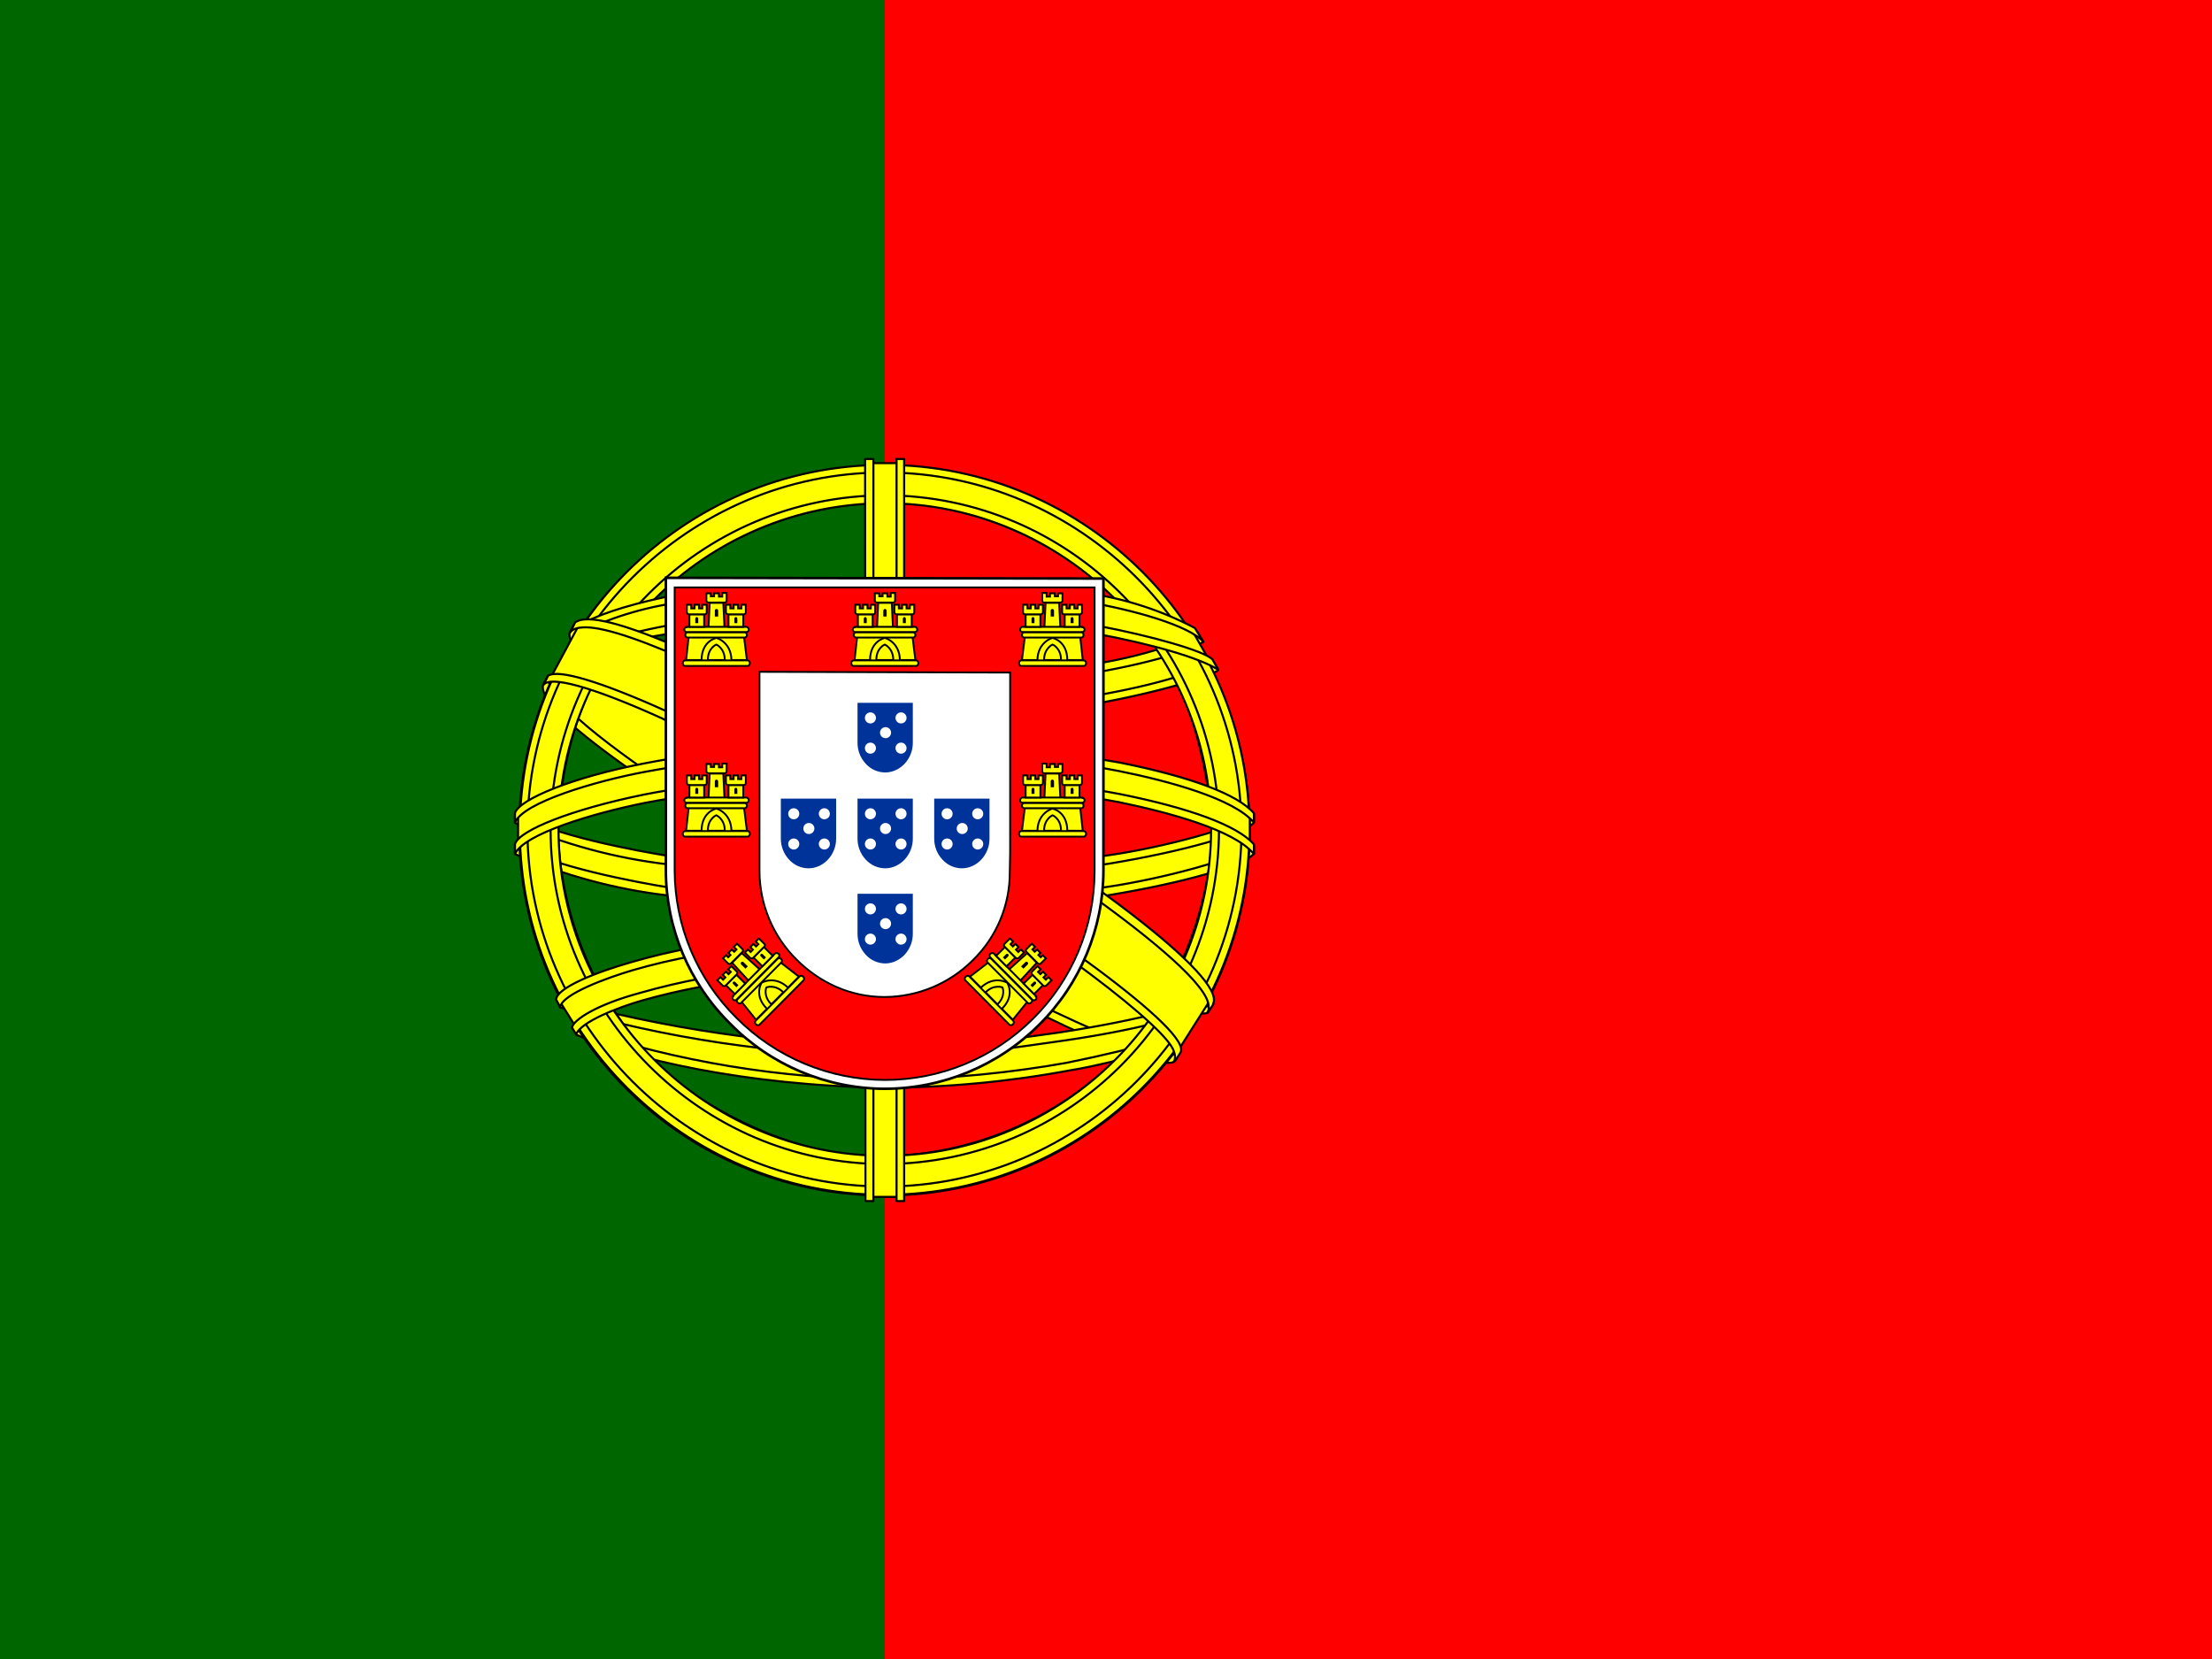
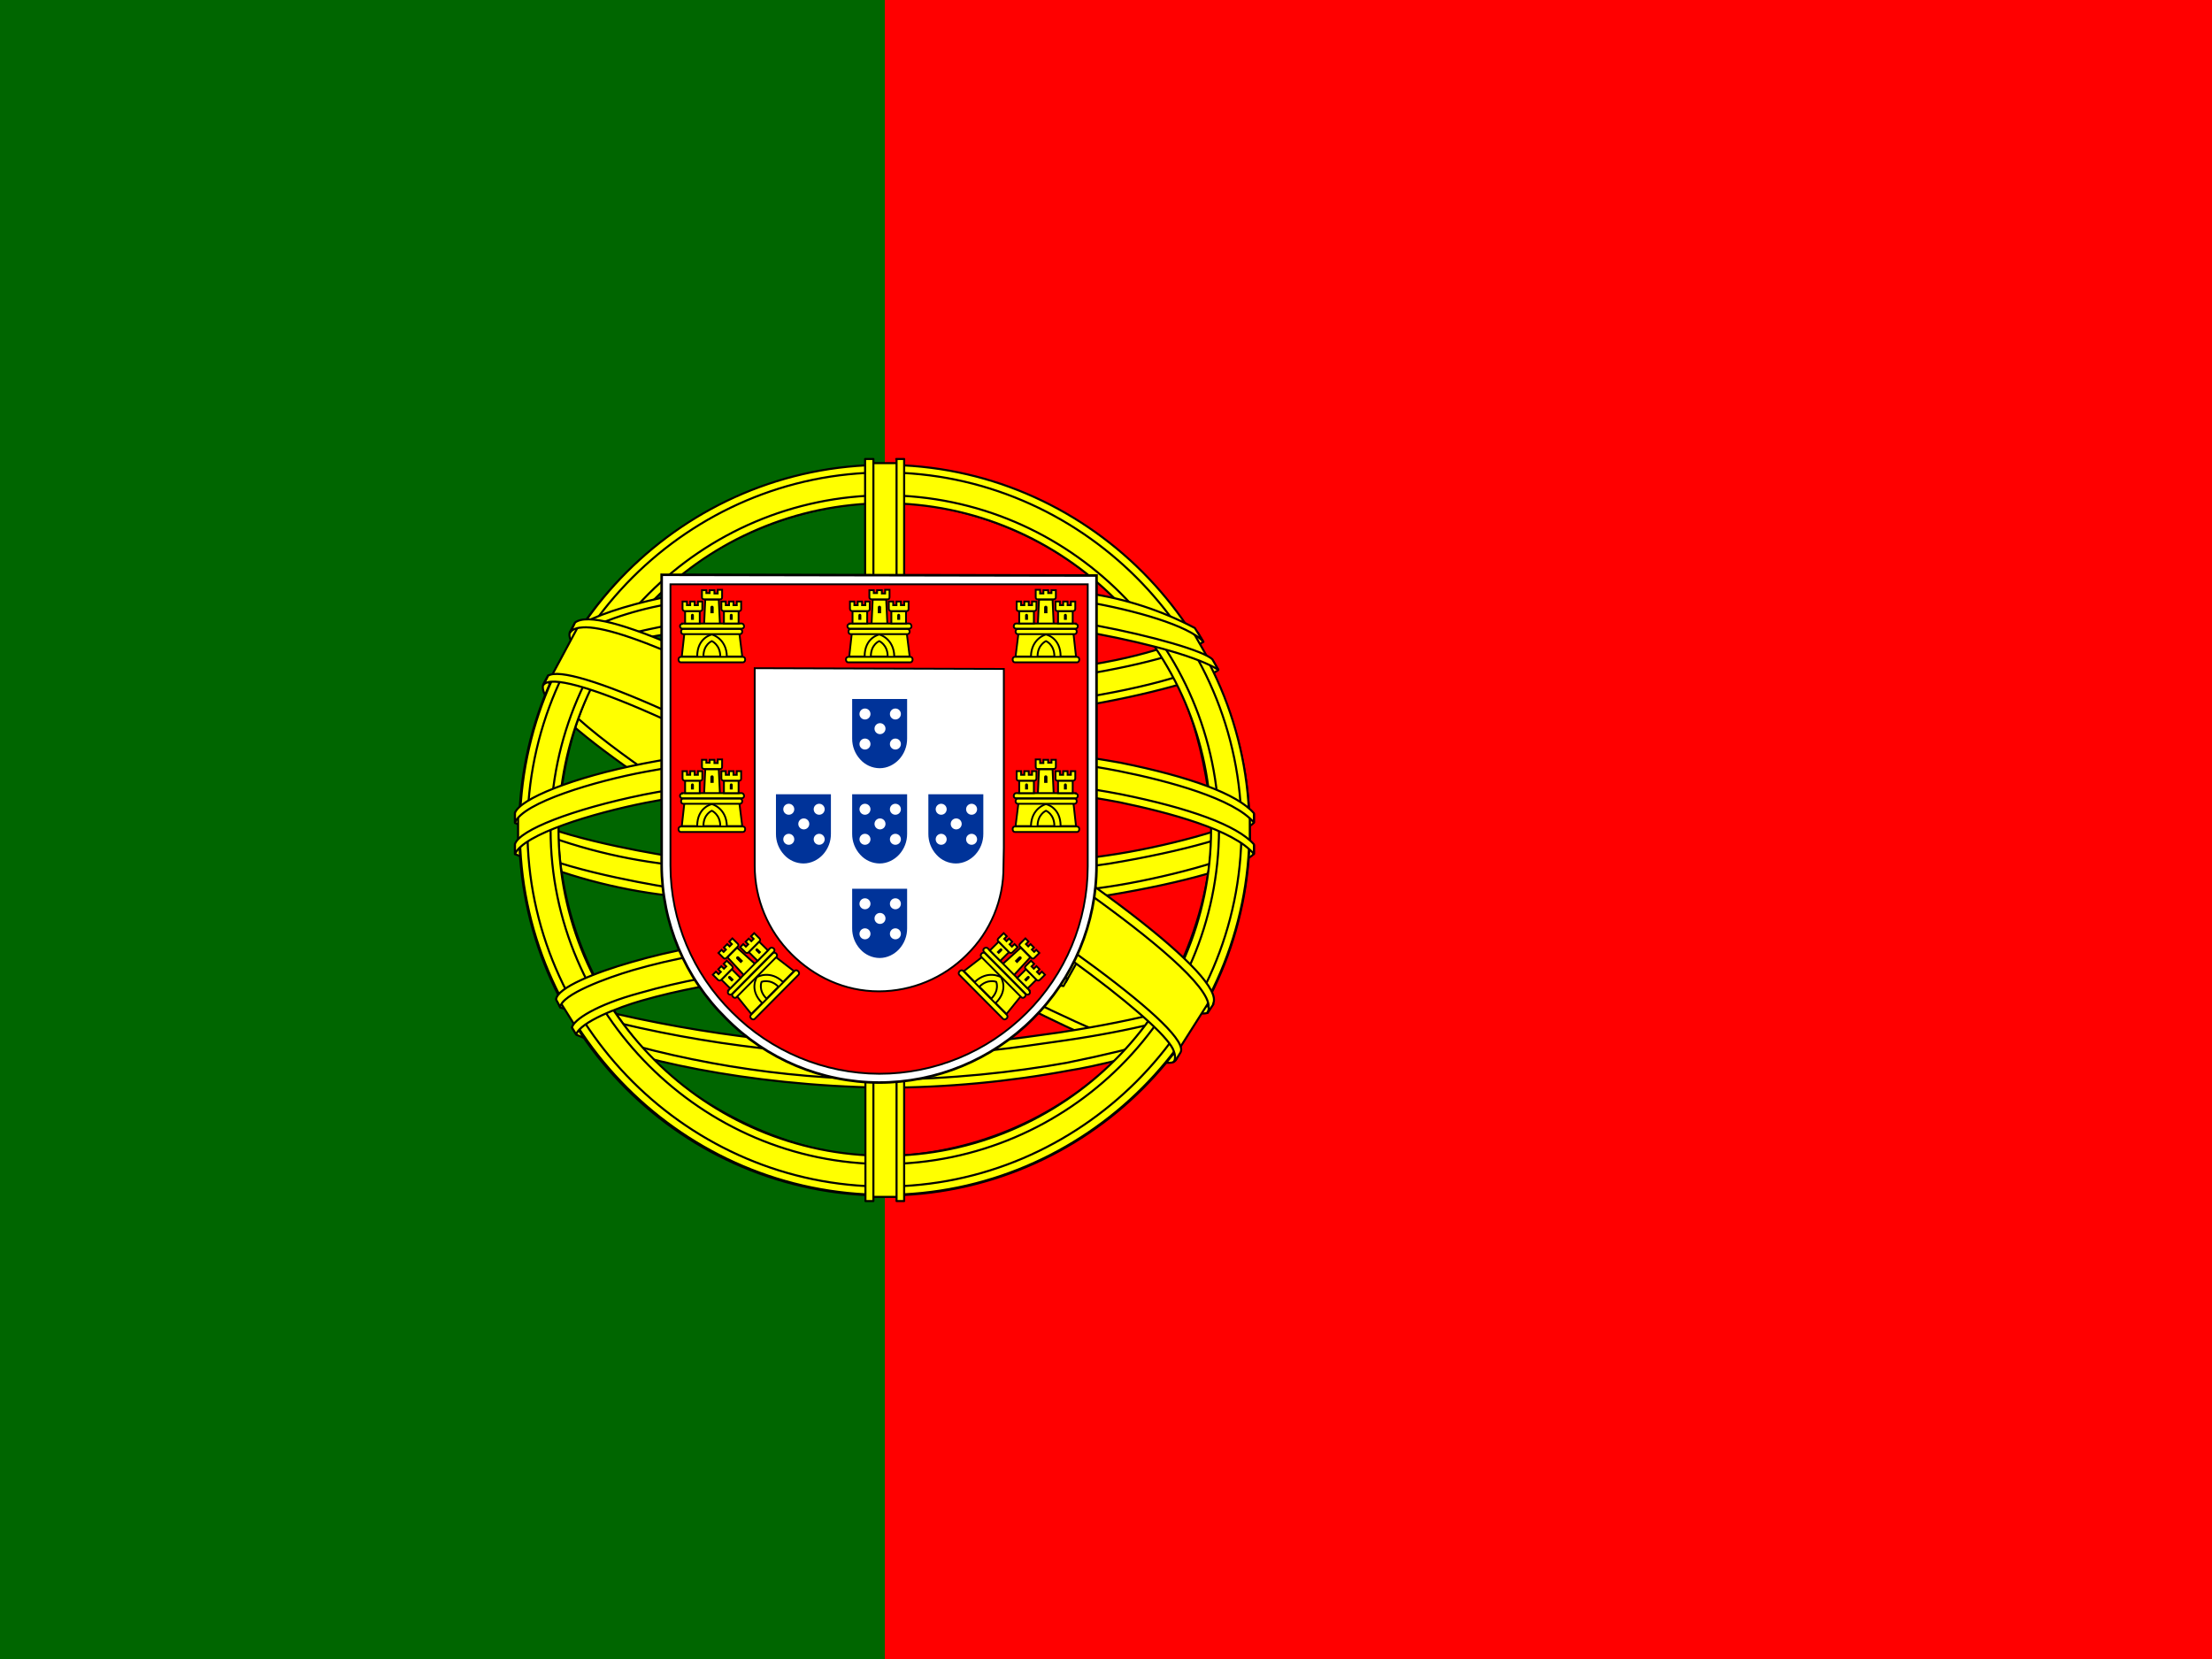
<svg xmlns="http://www.w3.org/2000/svg" xmlns:xlink="http://www.w3.org/1999/xlink" id="flag-icons-pt" viewBox="0 0 640 480">
  <path fill="red" d="M256 0h384v480H256z" />
  <path fill="#060" d="M0 0h256v480H0z" />
  <g fill="#ff0" fill-rule="evenodd" stroke="#000" stroke-linecap="round" stroke-linejoin="round" stroke-width=".6">
    <path d="M339.5 306.2c-32.3-1-180-93.2-181-108l8.1-13.5c14.7 21.3 165.7 111 180.6 107.8z" />
    <path d="M164.9 182.8c-2.9 7.8 38.6 33.4 88.4 63.8 49.9 30.3 92.9 49 96 46.4l1.5-2.8c-.6 1-2 1.3-4.3.6-13.5-3.9-48.6-20-92.1-46.4-43.6-26.4-81.4-50.7-87.3-61a6.3 6.3 0 0 1-.6-3.1h-.2l-1.2 2.2zm175.3 123.8c-.5 1-1.6 1-3.5.8-12-1.3-48.6-19.1-91.9-45-50.4-30.2-92-57.6-87.4-64.8l1.2-2.2.2.1c-4 12.2 82.1 61.4 87.2 64.6 49.8 30.8 91.8 48.9 95.5 44.2z" />
    <path d="M256.2 207.2c32.2-.3 72-4.4 95-13.6l-5-8c-13.5 7.5-53.5 12.5-90.3 13.2-43.4-.4-74.1-4.5-89.5-14.8l-4.6 8.6c28.2 12 57.2 14.5 94.4 14.6" />
    <path d="M352.5 193.8c-.8 1.3-15.8 6.4-37.8 10.2a381.2 381.2 0 0 1-58.6 4.3 416.1 416.1 0 0 1-56.2-3.6c-23.1-3.6-35-8.6-39.5-10.4l1.1-2.2c12.7 5 24.7 8 38.7 10.2A411.5 411.5 0 0 0 256 206a391.8 391.8 0 0 0 58.3-4.3c22.5-3.7 34.8-8.4 36.6-10.5zm-4.4-8.1c-2.4 2-14.6 6.3-36 9.7a388.2 388.2 0 0 1-55.8 4c-22 0-40.1-1.6-53.8-3.6-21.8-2.8-33.4-8-37.6-9.4l1.3-2.2c3.3 1.7 14.4 6.2 36.5 9.3a385 385 0 0 0 53.6 3.4 384 384 0 0 0 55.4-4c21.5-3 33.1-8.4 34.9-9.8zM150.3 246c19.8 10.7 63.9 16 105.6 16.4 38 .1 87.4-5.8 105.9-15.6l-.5-10.7c-5.8 9-58.8 17.7-105.8 17.4-47-.4-90.7-7.6-105.3-17v9.5" />
    <path d="M362.8 244.5v2.5c-2.8 3.4-20.2 8.4-42 12a434 434 0 0 1-65.4 4.4 400 400 0 0 1-62-4.3 155 155 0 0 1-44.4-12v-2.9c9.7 6.4 35.9 11.2 44.7 12.6 15.8 2.4 36.1 4.2 61.7 4.2 26.9 0 48.4-1.9 65-4.4 15.7-2.3 38-8.2 42.4-12.1m0-9v2.5c-2.8 3.3-20.2 8.3-42 11.9a434 434 0 0 1-65.4 4.5 414 414 0 0 1-62-4.3 155 155 0 0 1-44.4-12v-3c9.7 6.5 36 11.2 44.7 12.6a408 408 0 0 0 61.7 4.3c26.9 0 48.5-2 65-4.5 15.7-2.2 38-8.1 42.4-12m-107 68.8c-45.6-.2-84.7-12.4-93-14.4l6 9.4a249.8 249.8 0 0 0 87.4 14.3c34.7-1 65-3.7 86.3-14.1l6.2-9.8c-14.5 6.9-64 14.6-93 14.6" />
    <path d="M344.9 297.3a143 143 0 0 1-2.8 4c-10 3.6-26 7.4-32.6 8.4a295.5 295.5 0 0 1-53.7 5c-40.4-.6-73.5-8.5-89-15.3l-1.3-2.1.2-.4 2.1.9a286.5 286.5 0 0 0 88.2 14.5c18.8 0 37.5-2.1 52.6-4.8 23.2-4.7 32.6-8.2 35.5-9.8l.7-.4zm5.3-8.8a287.2 287.2 0 0 1-2 3.5c-5.4 2-20 6.2-41.3 9.2-14 1.9-22.7 3.8-50.6 4.3a347.4 347.4 0 0 1-94.2-14L161 289a390 390 0 0 0 95.4 14c25.5-.5 36.4-2.4 50.3-4.3 24.8-3.8 37.3-8 41-9.1a2.9 2.9 0 0 0 0-.2l2.6-1z" />
    <path d="M350.8 237.6c.1 30-15.3 57-27.6 68.8a99.3 99.3 0 0 1-67.8 28.2c-30.3.5-58.8-19.2-66.5-27.9a101 101 0 0 1-27.5-67.4c1.8-32.8 14.7-55.6 33.3-71.3a99.6 99.6 0 0 1 64.2-22.7 98.2 98.2 0 0 1 71 35.6c12.5 15.2 18 31.7 20.9 56.7M255.6 135a106 106 0 0 1 106 105.2 105.6 105.6 0 1 1-211.4 0c-.1-58 47.3-105.2 105.4-105.2" />
    <path d="M255.9 134.5c58.2 0 105.6 47.4 105.6 105.6S314.1 345.7 256 345.7s-105.6-47.4-105.6-105.6c0-58.2 47.4-105.6 105.6-105.6zM152.6 240c0 56.8 46.7 103.3 103.3 103.3 56.6 0 103.3-46.5 103.3-103.3s-46.7-103.3-103.3-103.3S152.6 183.2 152.6 240" />
    <path d="M256 143.3a97 97 0 0 1 96.7 96.7 97.1 97.1 0 0 1-96.7 96.8c-53 0-96.7-43.6-96.7-96.8a97.1 97.1 0 0 1 96.7-96.7M161.6 240c0 52 42.6 94.4 94.4 94.4s94.4-42.5 94.4-94.4c0-52-42.6-94.4-94.4-94.4a94.8 94.8 0 0 0-94.4 94.4" />
    <path d="M260.3 134h-9.1v212.3h9z" />
    <path d="M259.3 132.8h2.3v214.7h-2.2V132.8zm-9 0h2.4v214.7h-2.3z" />
    <path d="M361.6 244.2v-7.8l-6.4-6-36.3-9.6-52.2-5.3-63 3.2-44.8 10.6-9 6.7v7.9l22.9-10.3 54.4-8.5h52.3l38.4 4.2 26.6 6.4z" />
    <path d="M256 223.8c24.9 0 49 2.3 68.3 6 19.8 4 33.7 9 38.5 14.5v2.8c-5.8-7-24.5-12-39-15-19-3.6-43-6-67.9-6-26.1 0-50.5 2.6-69.3 6.2-15 3-35.1 9-37.6 14.8v-2.9c1.3-4 16.3-10 37.3-14.3 18.9-3.7 43.3-6.1 69.6-6.1zm0-9.1a383 383 0 0 1 68.3 6c19.8 4 33.7 9 38.5 14.6v2.7c-5.8-6.9-24.5-12-39-14.9-19-3.7-43-6-67.9-6a376 376 0 0 0-69.2 6.2c-14.5 2.7-35.4 8.9-37.7 14.7v-2.8c1.4-4 16.6-10.3 37.3-14.3 19-3.7 43.3-6.2 69.7-6.2m-.6-46.2c39.3-.2 73.6 5.5 89.3 13.5l5.7 10c-13.6-7.4-50.6-15-94.9-14-36.1.3-74.7 4-94 14.4l6.8-11.4c15.9-8.3 53.3-12.5 87.1-12.5" />
    <path d="M256 176.7a354 354 0 0 1 61.3 4.3c16 3 31.3 7.4 33.5 9.8l1.7 3c-5.3-3.4-18.6-7.3-35.6-10.5s-38.7-4.3-61-4.2c-25.3-.1-45 1.2-61.8 4.2a108.9 108.9 0 0 0-33.3 10.3l1.7-3.1c6-3 15.3-6.7 31.1-9.6 17.5-3.2 37.4-4.1 62.4-4.2m0-9c21.4-.2 42.6 1 59.1 4a96 96 0 0 1 30.6 10l2.5 4c-4.2-4.7-20-9.2-34.1-11.6-16.4-2.9-36.7-4-58.1-4.2a361 361 0 0 0-59.5 4.4 97.3 97.3 0 0 0-29.6 9.1l2.2-3.3c5.8-3 15.2-5.8 27-8.1a357 357 0 0 1 59.9-4.4zM308.4 284a276.4 276.4 0 0 0-52.5-4c-65.5.8-86.6 13.5-89.2 17.3l-5-8c16.8-12 52.4-18.8 94.6-18.2 21.9.4 40.8 1.9 56.6 5l-4.5 8" />
    <path d="M255.6 278.9c18.2.3 36 1 53.3 4.2l-1.2 2.2c-16-3-33.2-4-52-4-24.3-.2-48.7 2.1-70 8.2-6.7 1.9-17.8 6.2-19 9.8l-1.2-2c.4-2.2 7-6.6 19.6-10 24.4-7 47.2-8.3 70.5-8.4m.8-9.2a327 327 0 0 1 57.3 5l-1.3 2.3a299 299 0 0 0-56-4.9c-24.2 0-49.9 1.8-73.3 8.6-7.5 2.2-20.6 7-21 10.7l-1.2-2.2c.2-3.4 11.5-7.9 21.7-10.8 23.5-6.9 49.3-8.6 73.8-8.7" />
    <path d="m349.4 290.5-7.8 12.3-22.7-20.1-58.6-39.5-66.2-36.3-34.3-11.7 7.3-13.6 2.5-1.3 21.3 5.3 70.4 36.3 40.6 25.6L336 272l13.9 16z" />
    <path d="M158.6 195.5c6-4 50.2 15.6 96.6 43.6 46.1 28 90.3 59.6 86.3 65.5l-1.3 2.1-.6.5c.1-.1.8-1 0-3.1-2-6.5-33.4-31.5-85.3-62.9-50.7-30.1-92.9-48.3-97-43.1zM351 290.4c3.8-7.6-37.2-38.5-88.1-68.6-52-29.5-89.6-46.9-96.5-41.7L165 183c0 .1 0-.2.4-.5 1.2-1 3.3-1 4.2-1 11.8.2 45.5 15.7 92.8 42.8 20.8 12 87.6 55 87.3 67 0 1 .1 1.2-.3 1.8l1.7-2.6z" />
  </g>
-   <g transform="translate(0 26.7)scale(1.06667)">
+   <g transform="translate(0 26.7)scale(1.06)">
    <path fill="#fff" stroke="#000" stroke-width=".7" d="M180.6 211a58.7 58.7 0 0 0 17.5 41.7 59 59 0 0 0 41.8 17.6 59.4 59.4 0 0 0 42-17.4 59 59 0 0 0 17.4-41.8v-79.2l-118.7-.2z" />
    <path fill="red" stroke="#000" stroke-width=".5" d="M183 211.1a56.4 56.4 0 0 0 16.8 40 57 57 0 0 0 40.2 16.8 56.9 56.9 0 0 0 40.2-16.6 56.4 56.4 0 0 0 16.7-40v-77H183v76.8m91-53.7v48.9l-.1 5.1a33.2 33.2 0 0 1-10 24 34 34 0 0 1-24 10c-9.4 0-17.7-4-23.9-10.2a34 34 0 0 1-10-24v-54z" />
    <g id="pt-e">
      <g id="pt-d" fill="#ff0" stroke="#000" stroke-width=".5">
        <path stroke="none" d="M190.2 154.4c.1-5.5 4-6.8 4-6.8.1 0 4.3 1.4 4.3 6.9z" />
        <path d="m186.8 147.7-.7 6.3h4.2c0-5.2 4-6 4-6 .1 0 4 1.1 4.1 6h4.2l-.8-6.4zm-1 6.4h17c.3 0 .6.3.6.7 0 .5-.3.8-.6.8h-17c-.3 0-.6-.3-.6-.8 0-.4.3-.7.7-.7z" />
        <path d="M192 154c0-3.3 2.3-4.2 2.3-4.2s2.3 1 2.3 4.2H192m-5.8-9h16.3c.3 0 .6.4.6.8 0 .3-.3.6-.6.6h-16.3c-.3 0-.6-.3-.6-.7 0-.3.3-.6.6-.6zm.4 1.5H202c.3 0 .6.3.6.7 0 .4-.3.7-.6.7h-15.5c-.4 0-.6-.3-.6-.7 0-.4.2-.7.6-.7zm5-10.6h1.2v.8h.9v-.8h1.3v.9h.9v-1h1.2v2c0 .4-.2.6-.5.6h-4.4c-.3 0-.6-.2-.6-.5zm4.6 2.7.3 6.4h-4.3l.3-6.5h3.7" />
        <path id="pt-a" d="M191 141.6v3.4h-4v-3.4z" />
        <use xlink:href="#pt-a" width="100%" height="100%" x="10.6" />
        <path id="pt-b" d="M186.3 139h1.2v1h.9v-1h1.2v1h.9v-1h1.2v2c0 .4-.2.6-.5.6h-4.3a.6.6 0 0 1-.6-.6z" />
        <use xlink:href="#pt-b" width="100%" height="100%" x="10.6" />
        <path fill="#000001" stroke="none" d="M193.9 140.6c0-.6.9-.6.9 0v1.6h-.9z" />
        <path id="pt-c" fill="#000001" stroke="none" d="M188.6 142.8c0-.6.8-.6.8 0v1.2h-.8z" />
        <use xlink:href="#pt-c" width="100%" height="100%" x="10.6" />
      </g>
      <use xlink:href="#pt-d" width="100%" height="100%" y="46.3" />
      <use xlink:href="#pt-d" width="100%" height="100%" transform="rotate(-45.2 312.8 180)" />
    </g>
    <use xlink:href="#pt-d" width="100%" height="100%" x="45.7" />
    <use xlink:href="#pt-e" width="100%" height="100%" transform="matrix(-1 0 0 1 479.8 0)" />
    <g id="pt-f" fill="#fff">
      <path fill="#039" d="M232.6 202.4a8.3 8.3 0 0 0 2.2 5.7 7.2 7.2 0 0 0 5.3 2.4c2.1 0 4-1 5.3-2.4a8.3 8.3 0 0 0 2.2-5.7v-10.8h-15z" />
      <circle cx="236.1" cy="195.7" r="1.5" />
      <circle cx="244.4" cy="195.7" r="1.5" />
      <circle cx="240.2" cy="199.7" r="1.5" />
      <circle cx="236.1" cy="203.9" r="1.5" />
      <circle cx="244.4" cy="203.9" r="1.5" />
    </g>
    <use xlink:href="#pt-f" width="100%" height="100%" y="-26" />
    <use xlink:href="#pt-f" width="100%" height="100%" x="-20.8" />
    <use xlink:href="#pt-f" width="100%" height="100%" x="20.8" />
    <use xlink:href="#pt-f" width="100%" height="100%" y="25.8" />
  </g>
</svg>
